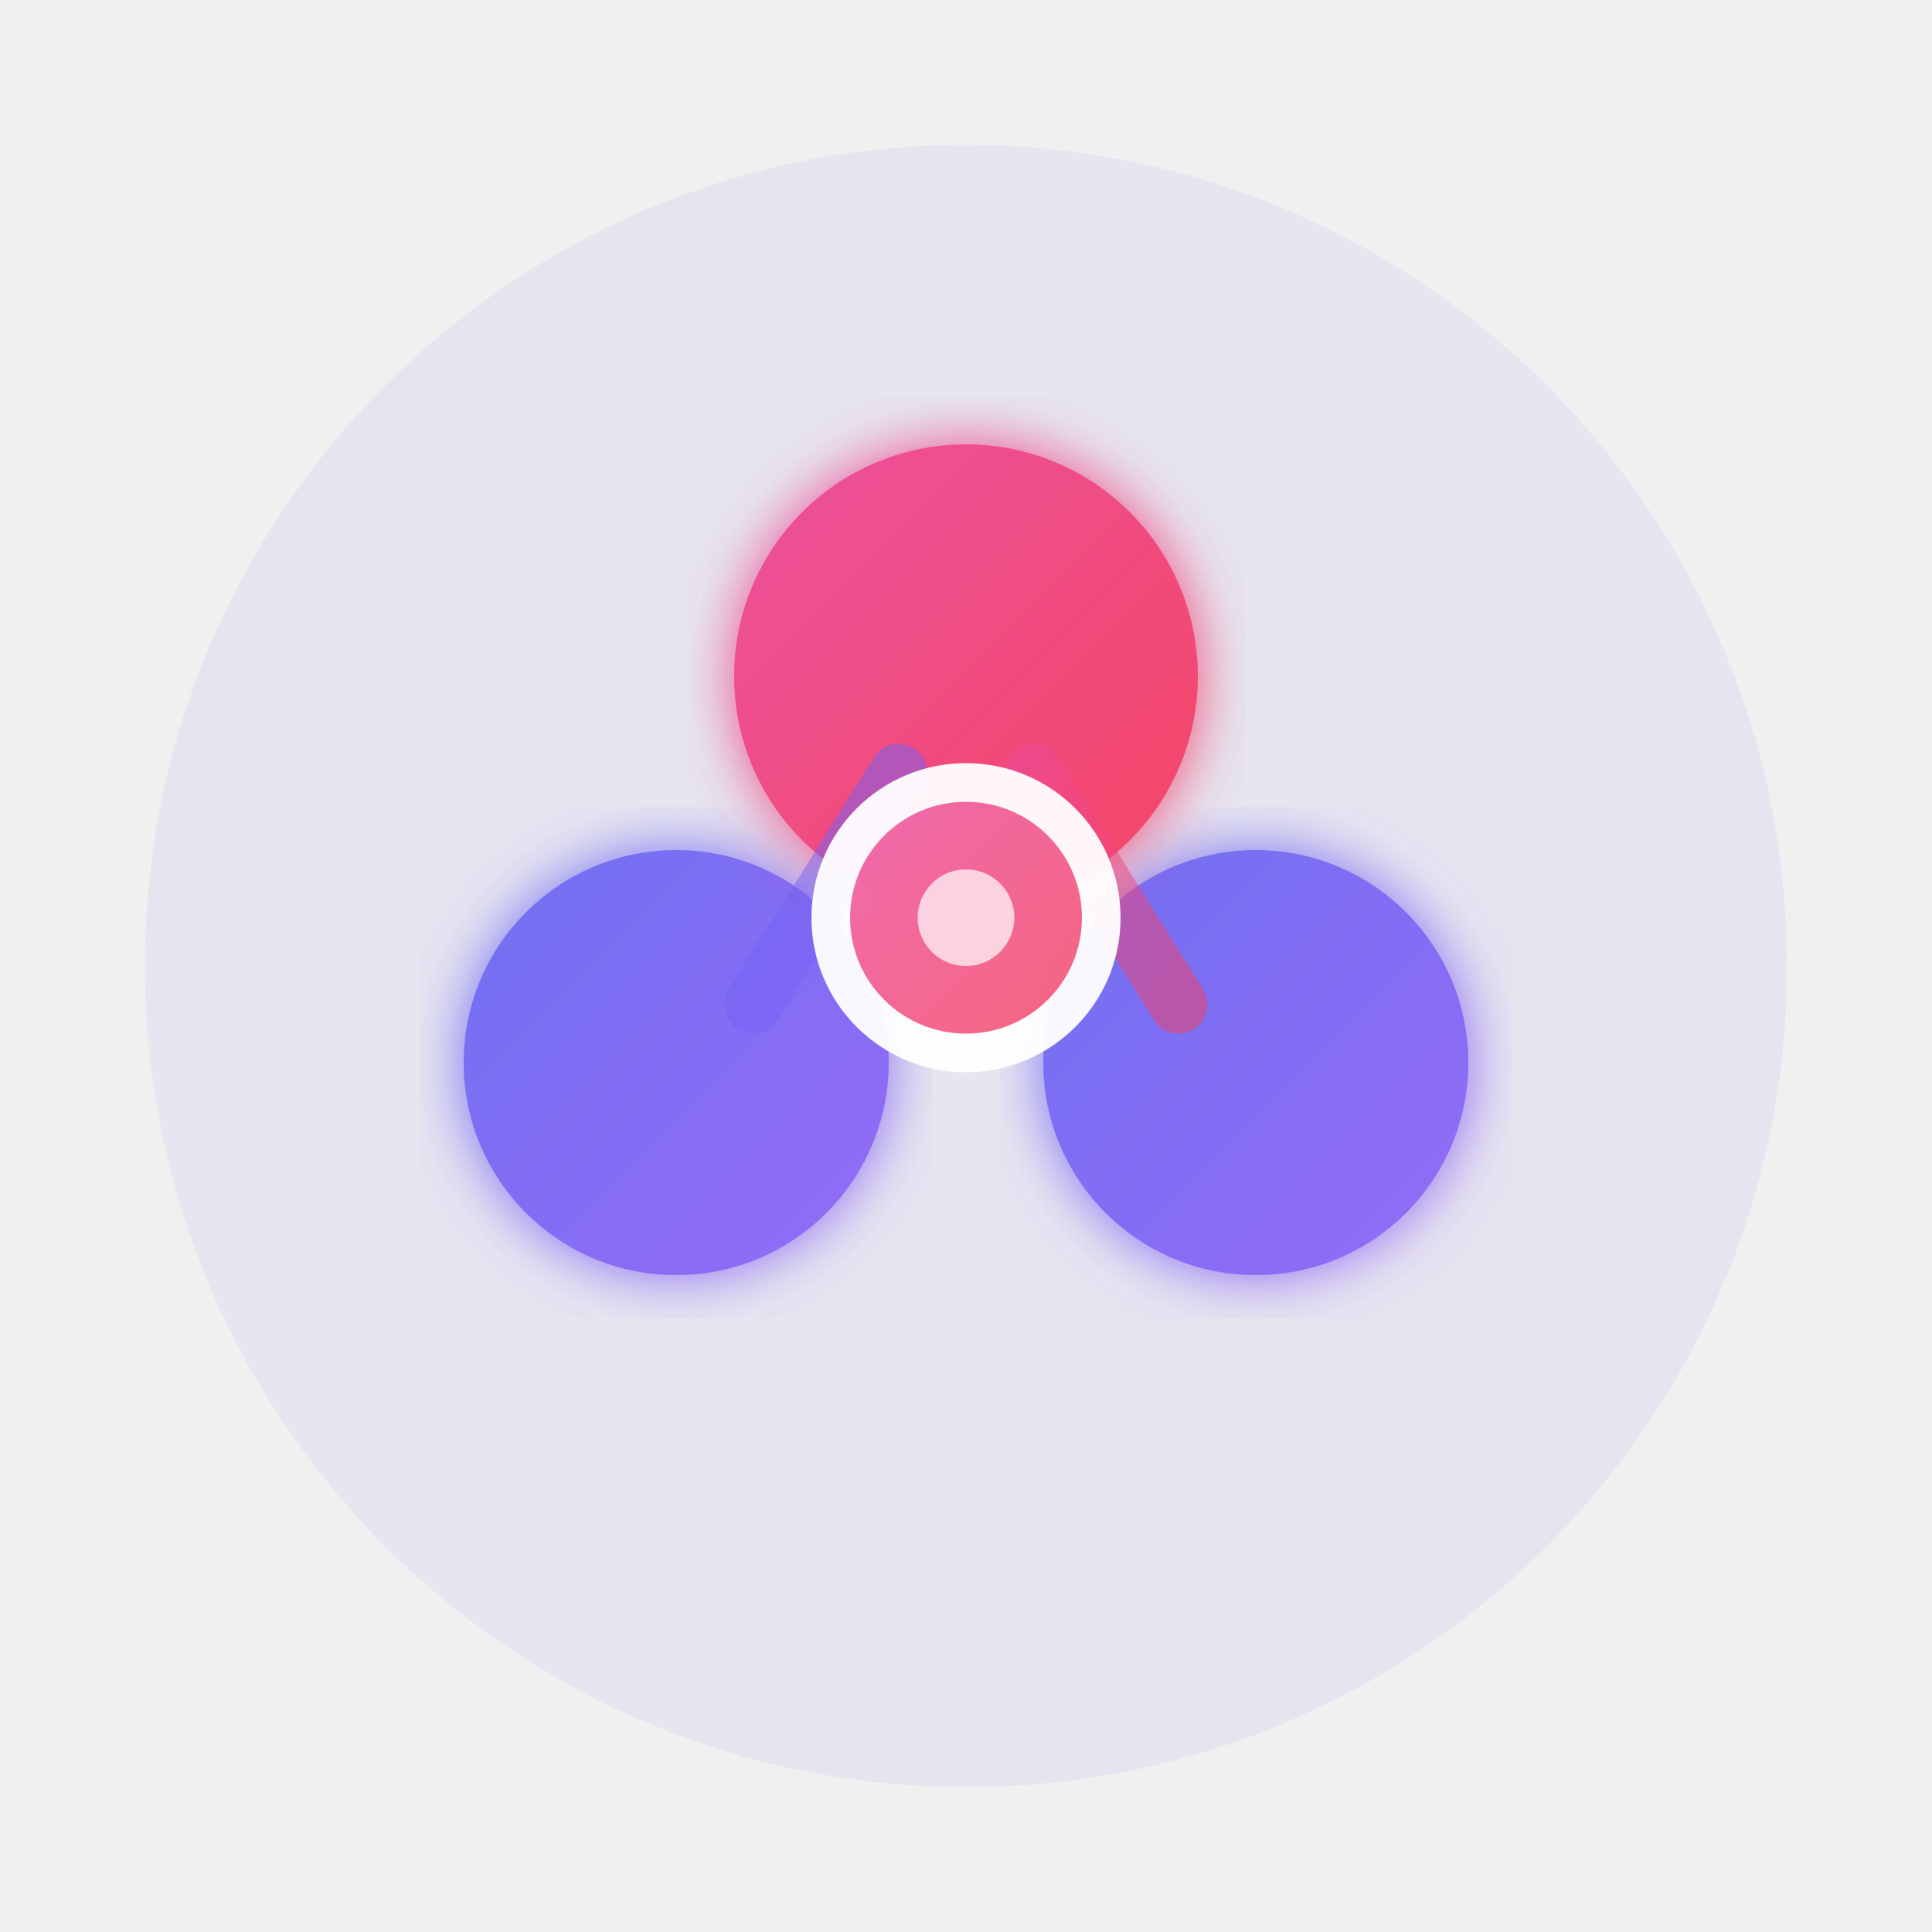
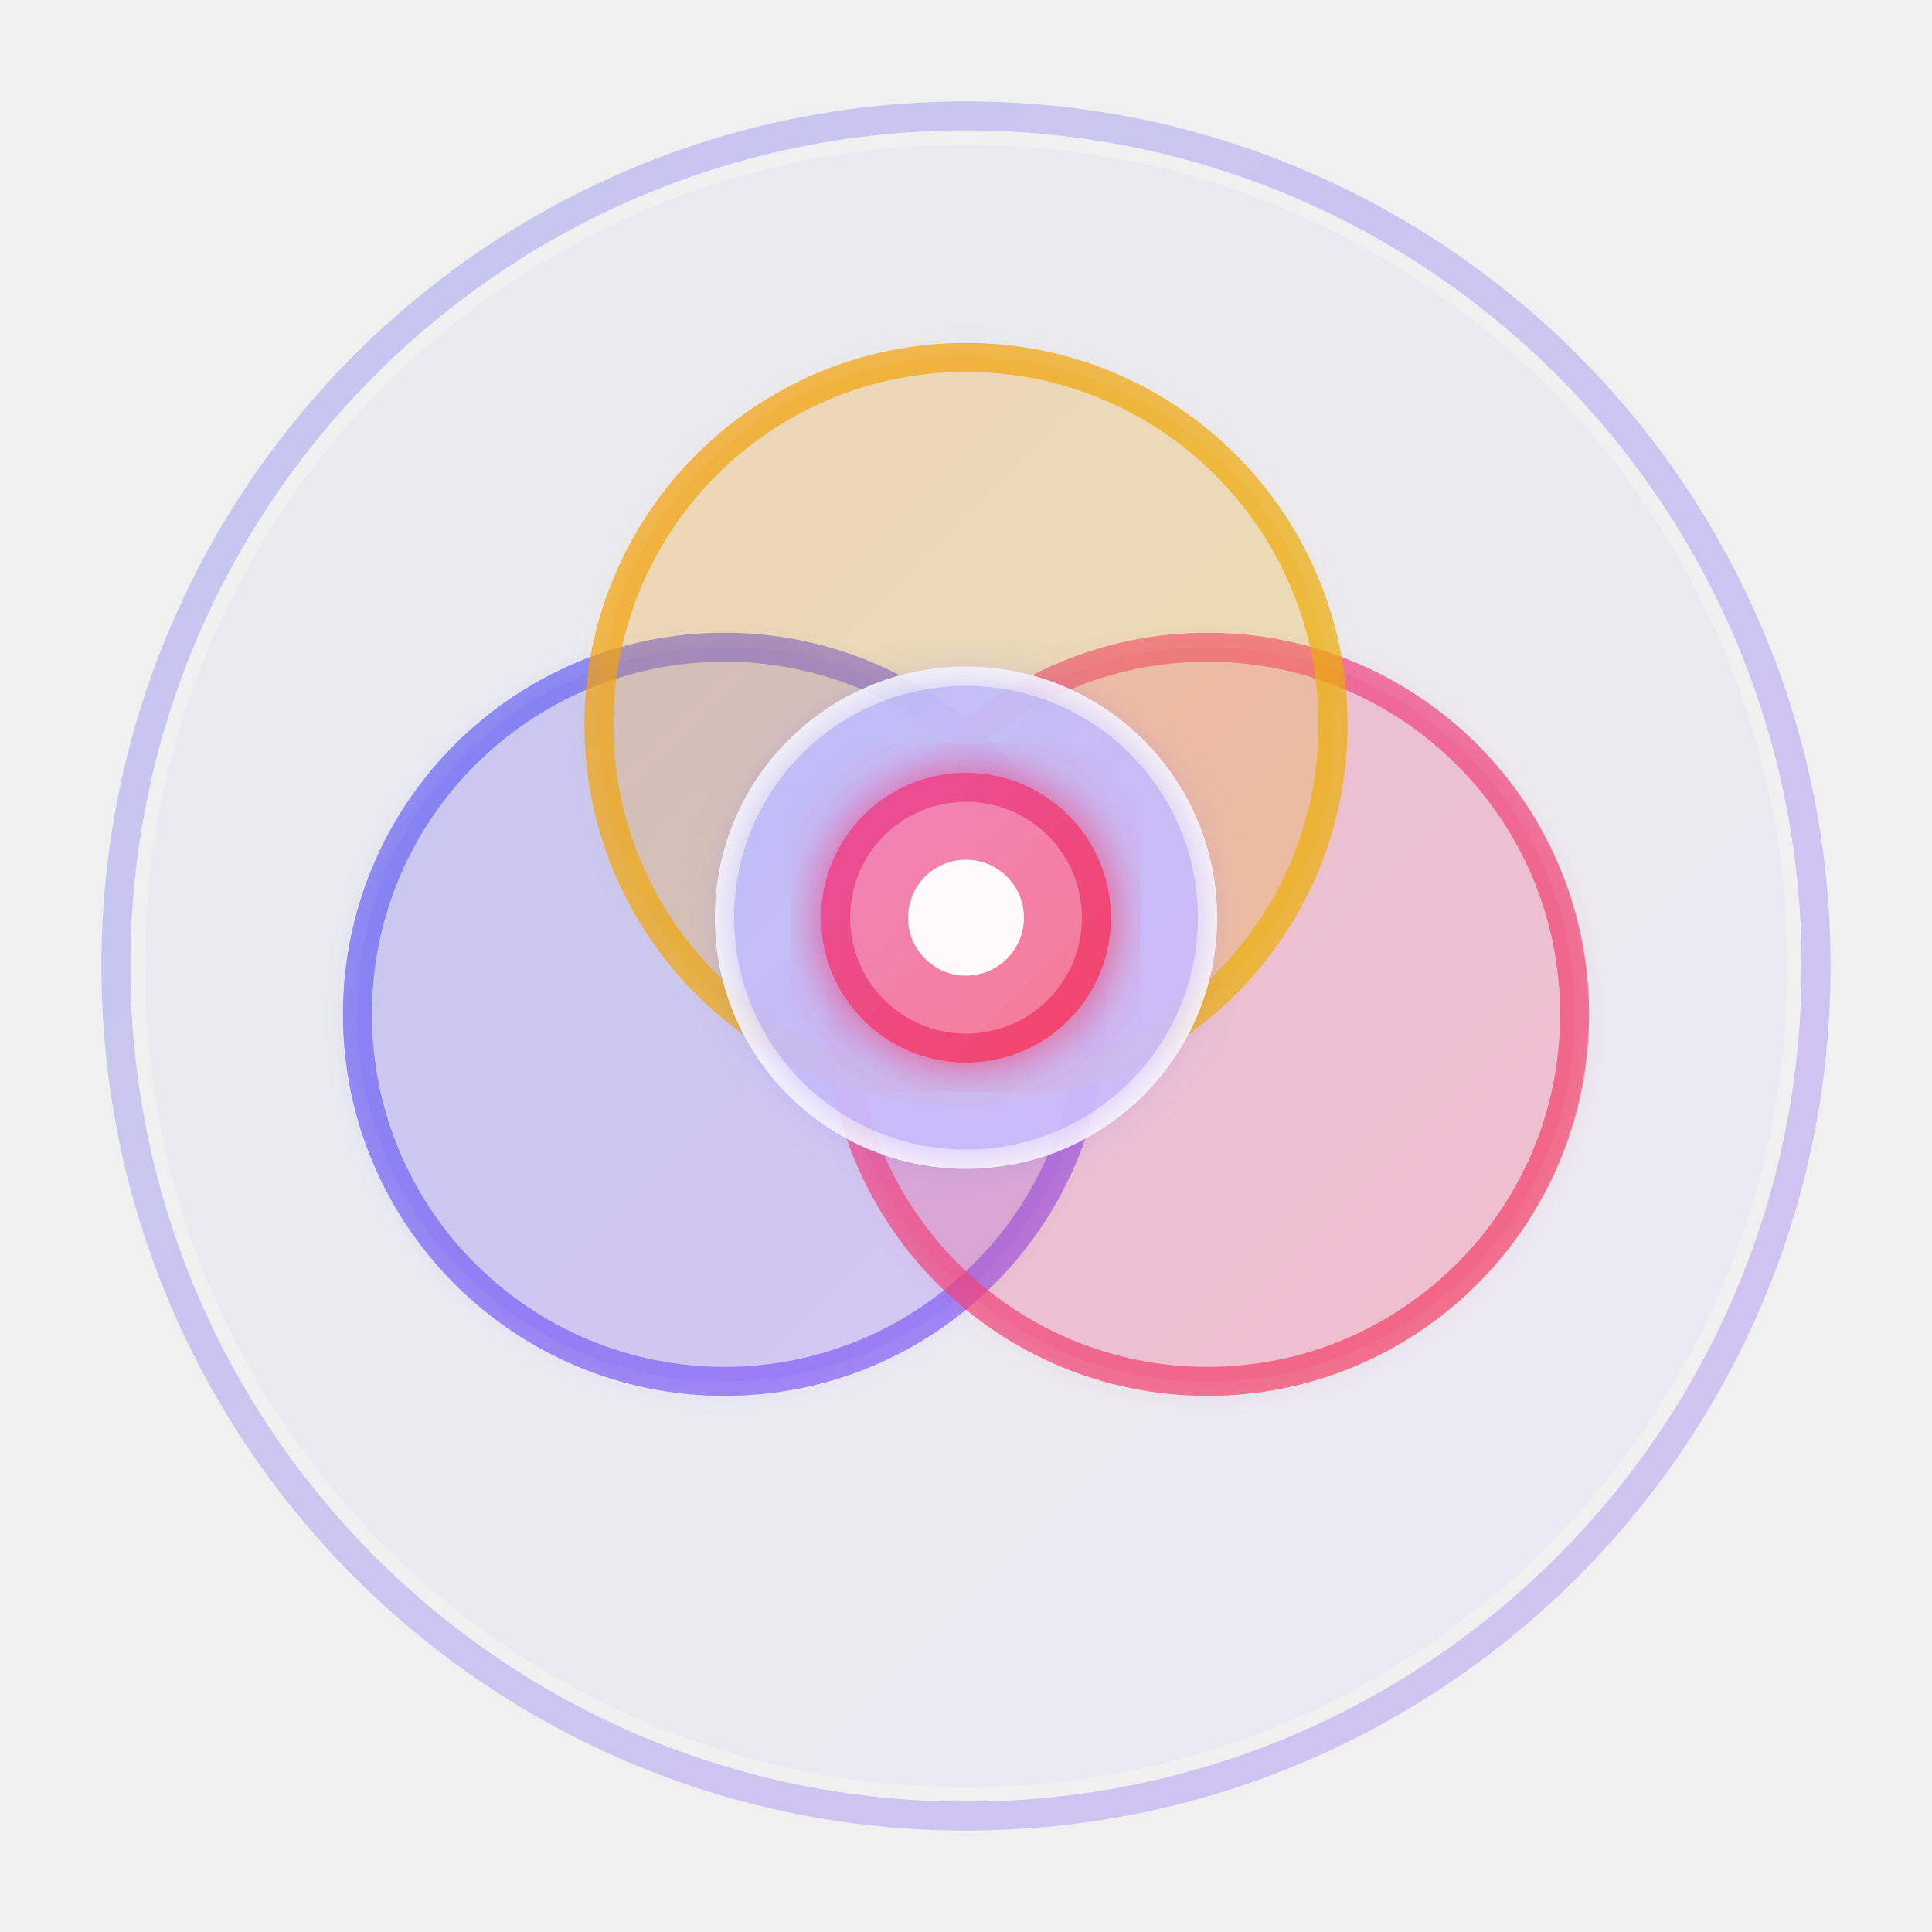
<svg xmlns="http://www.w3.org/2000/svg" viewBox="0 0 200 200" width="200" height="200">
  <defs>
    <linearGradient id="primaryGrad" x1="0%" y1="0%" x2="100%" y2="100%">
      <stop offset="0%" style="stop-color:#6366f1;stop-opacity:1" />
      <stop offset="100%" style="stop-color:#8b5cf6;stop-opacity:1" />
    </linearGradient>
    <linearGradient id="accentGrad" x1="0%" y1="0%" x2="100%" y2="100%">
      <stop offset="0%" style="stop-color:#ec4899;stop-opacity:1" />
      <stop offset="100%" style="stop-color:#f43f5e;stop-opacity:1" />
    </linearGradient>
+     <linearGradient id="goldGrad" x1="0%" y1="0%" x2="100%" y2="100%">
+       <stop offset="0%" style="stop-color:#f59e0b;stop-opacity:1" />
+       <stop offset="100%" style="stop-color:#eab308;stop-opacity:1" />
+     </linearGradient>
    <filter id="glow">
-       <feGaussianBlur stdDeviation="3" result="coloredBlur" />
+       <feGaussianBlur stdDeviation="2.5" result="coloredBlur" />
+       <feMerge>
+         <feMergeNode in="coloredBlur" />
+         <feMergeNode in="SourceGraphic" />
+       </feMerge>
+     </filter>
+     <filter id="softGlow">
+       <feGaussianBlur stdDeviation="1.5" result="coloredBlur" />
      <feMerge>
        <feMergeNode in="coloredBlur" />
        <feMergeNode in="SourceGraphic" />
      </feMerge>
    </filter>
  </defs>
-   <circle cx="100" cy="100" r="85" fill="url(#primaryGrad)" opacity="0.08" />
-   <circle cx="70" cy="110" r="22" fill="url(#primaryGrad)" opacity="0.9" filter="url(#glow)" />
-   <circle cx="130" cy="110" r="22" fill="url(#primaryGrad)" opacity="0.9" filter="url(#glow)" />
-   <circle cx="100" cy="70" r="24" fill="url(#accentGrad)" opacity="0.95" filter="url(#glow)" />
-   <line x1="78" y1="104" x2="93" y2="80" stroke="url(#primaryGrad)" stroke-width="6" stroke-linecap="round" opacity="0.5" />
-   <line x1="107" y1="80" x2="122" y2="104" stroke="url(#accentGrad)" stroke-width="6" stroke-linecap="round" opacity="0.5" />
-   <line x1="92" y1="110" x2="108" y2="110" stroke="url(#primaryGrad)" stroke-width="6" stroke-linecap="round" opacity="0.5" />
-   <circle cx="100" cy="95" r="16" fill="#ffffff" opacity="0.95" />
-   <circle cx="100" cy="95" r="12" fill="url(#accentGrad)" opacity="0.8" />
-   <circle cx="100" cy="95" r="5" fill="#ffffff" opacity="0.7" />
+   <circle cx="100" cy="100" r="88" fill="none" stroke="url(#primaryGrad)" stroke-width="3" opacity="0.3" />
+   <circle cx="100" cy="100" r="85" fill="url(#primaryGrad)" opacity="0.05" />
+   <circle cx="75" cy="105" r="38" fill="url(#primaryGrad)" opacity="0.25" filter="url(#softGlow)" />
+   <circle cx="75" cy="105" r="38" fill="none" stroke="url(#primaryGrad)" stroke-width="3" opacity="0.7" />
+   <circle cx="125" cy="105" r="38" fill="url(#accentGrad)" opacity="0.25" filter="url(#softGlow)" />
+   <circle cx="125" cy="105" r="38" fill="none" stroke="url(#accentGrad)" stroke-width="3" opacity="0.7" />
+   <circle cx="100" cy="75" r="38" fill="url(#goldGrad)" opacity="0.25" filter="url(#softGlow)" />
+   <circle cx="100" cy="75" r="38" fill="none" stroke="url(#goldGrad)" stroke-width="3" opacity="0.7" />
+   <circle cx="100" cy="95" r="26" fill="#ffffff" opacity="0.9" />
+   <circle cx="100" cy="95" r="24" fill="url(#primaryGrad)" opacity="0.4" filter="url(#glow)" />
+   <circle cx="100" cy="95" r="15" fill="url(#accentGrad)" opacity="0.95" filter="url(#glow)" />
+   <circle cx="100" cy="95" r="12" fill="#ffffff" opacity="0.3" />
+   <circle cx="100" cy="95" r="6" fill="#ffffff" opacity="0.95" />
</svg>
